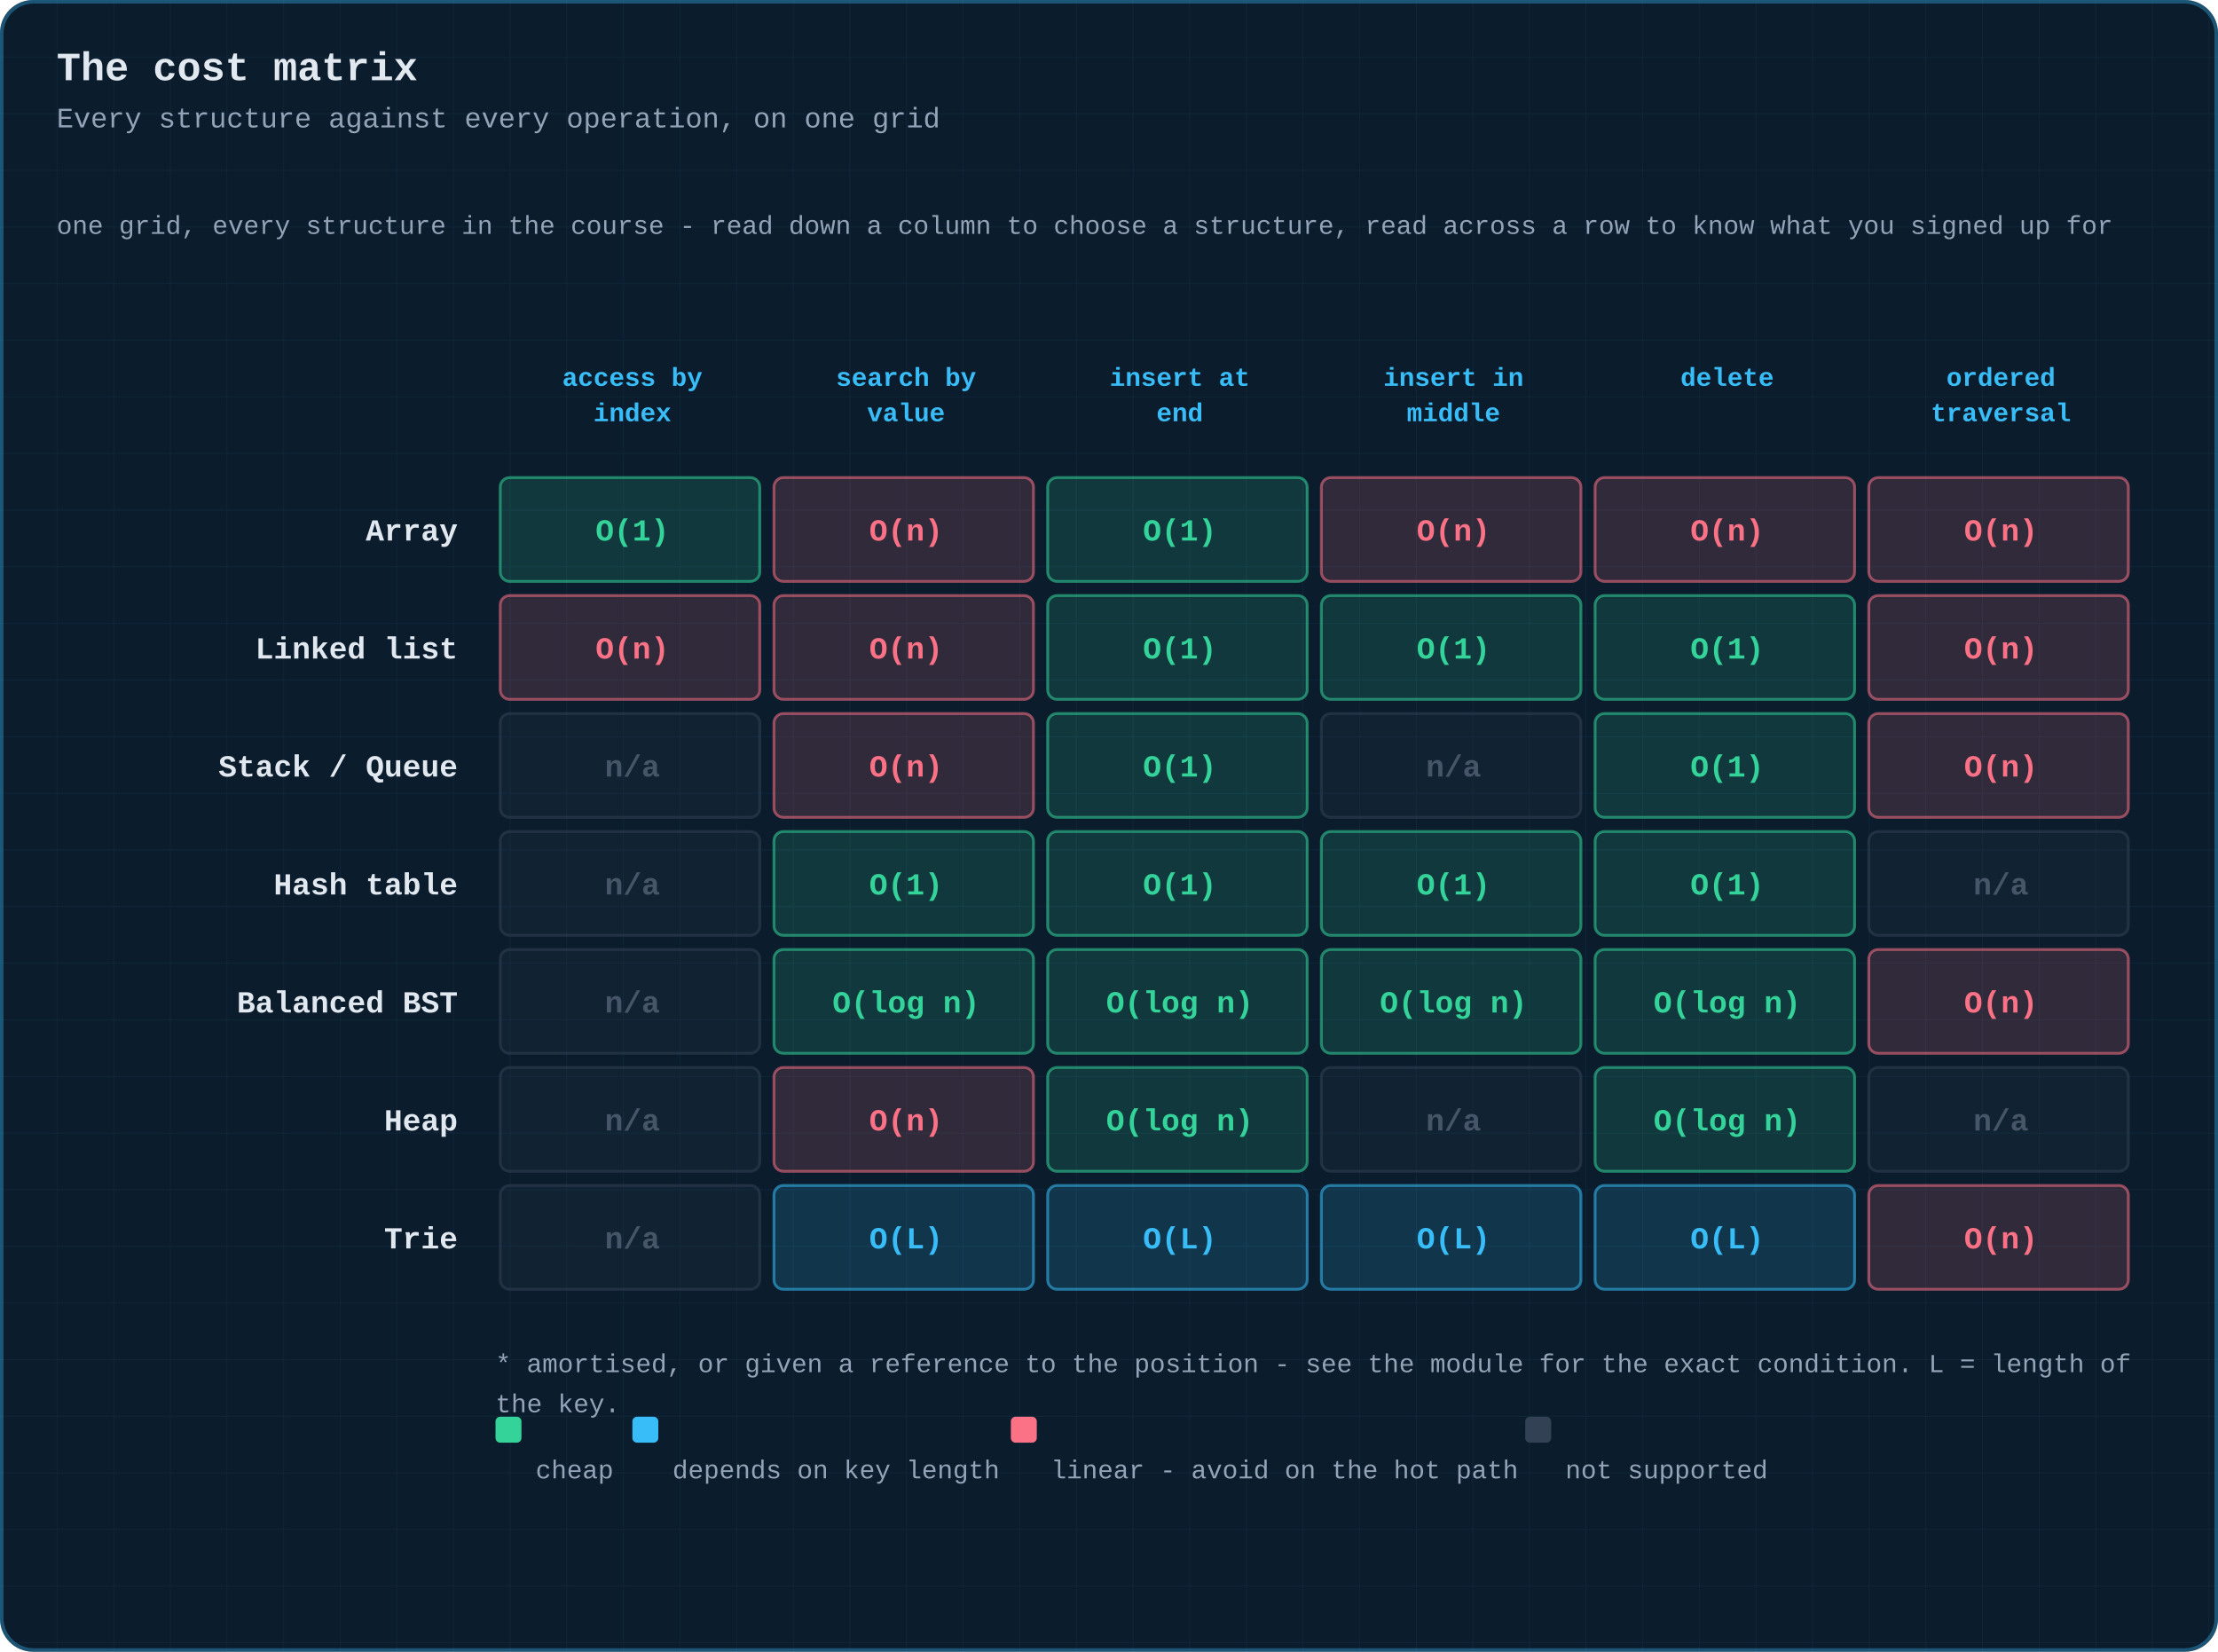
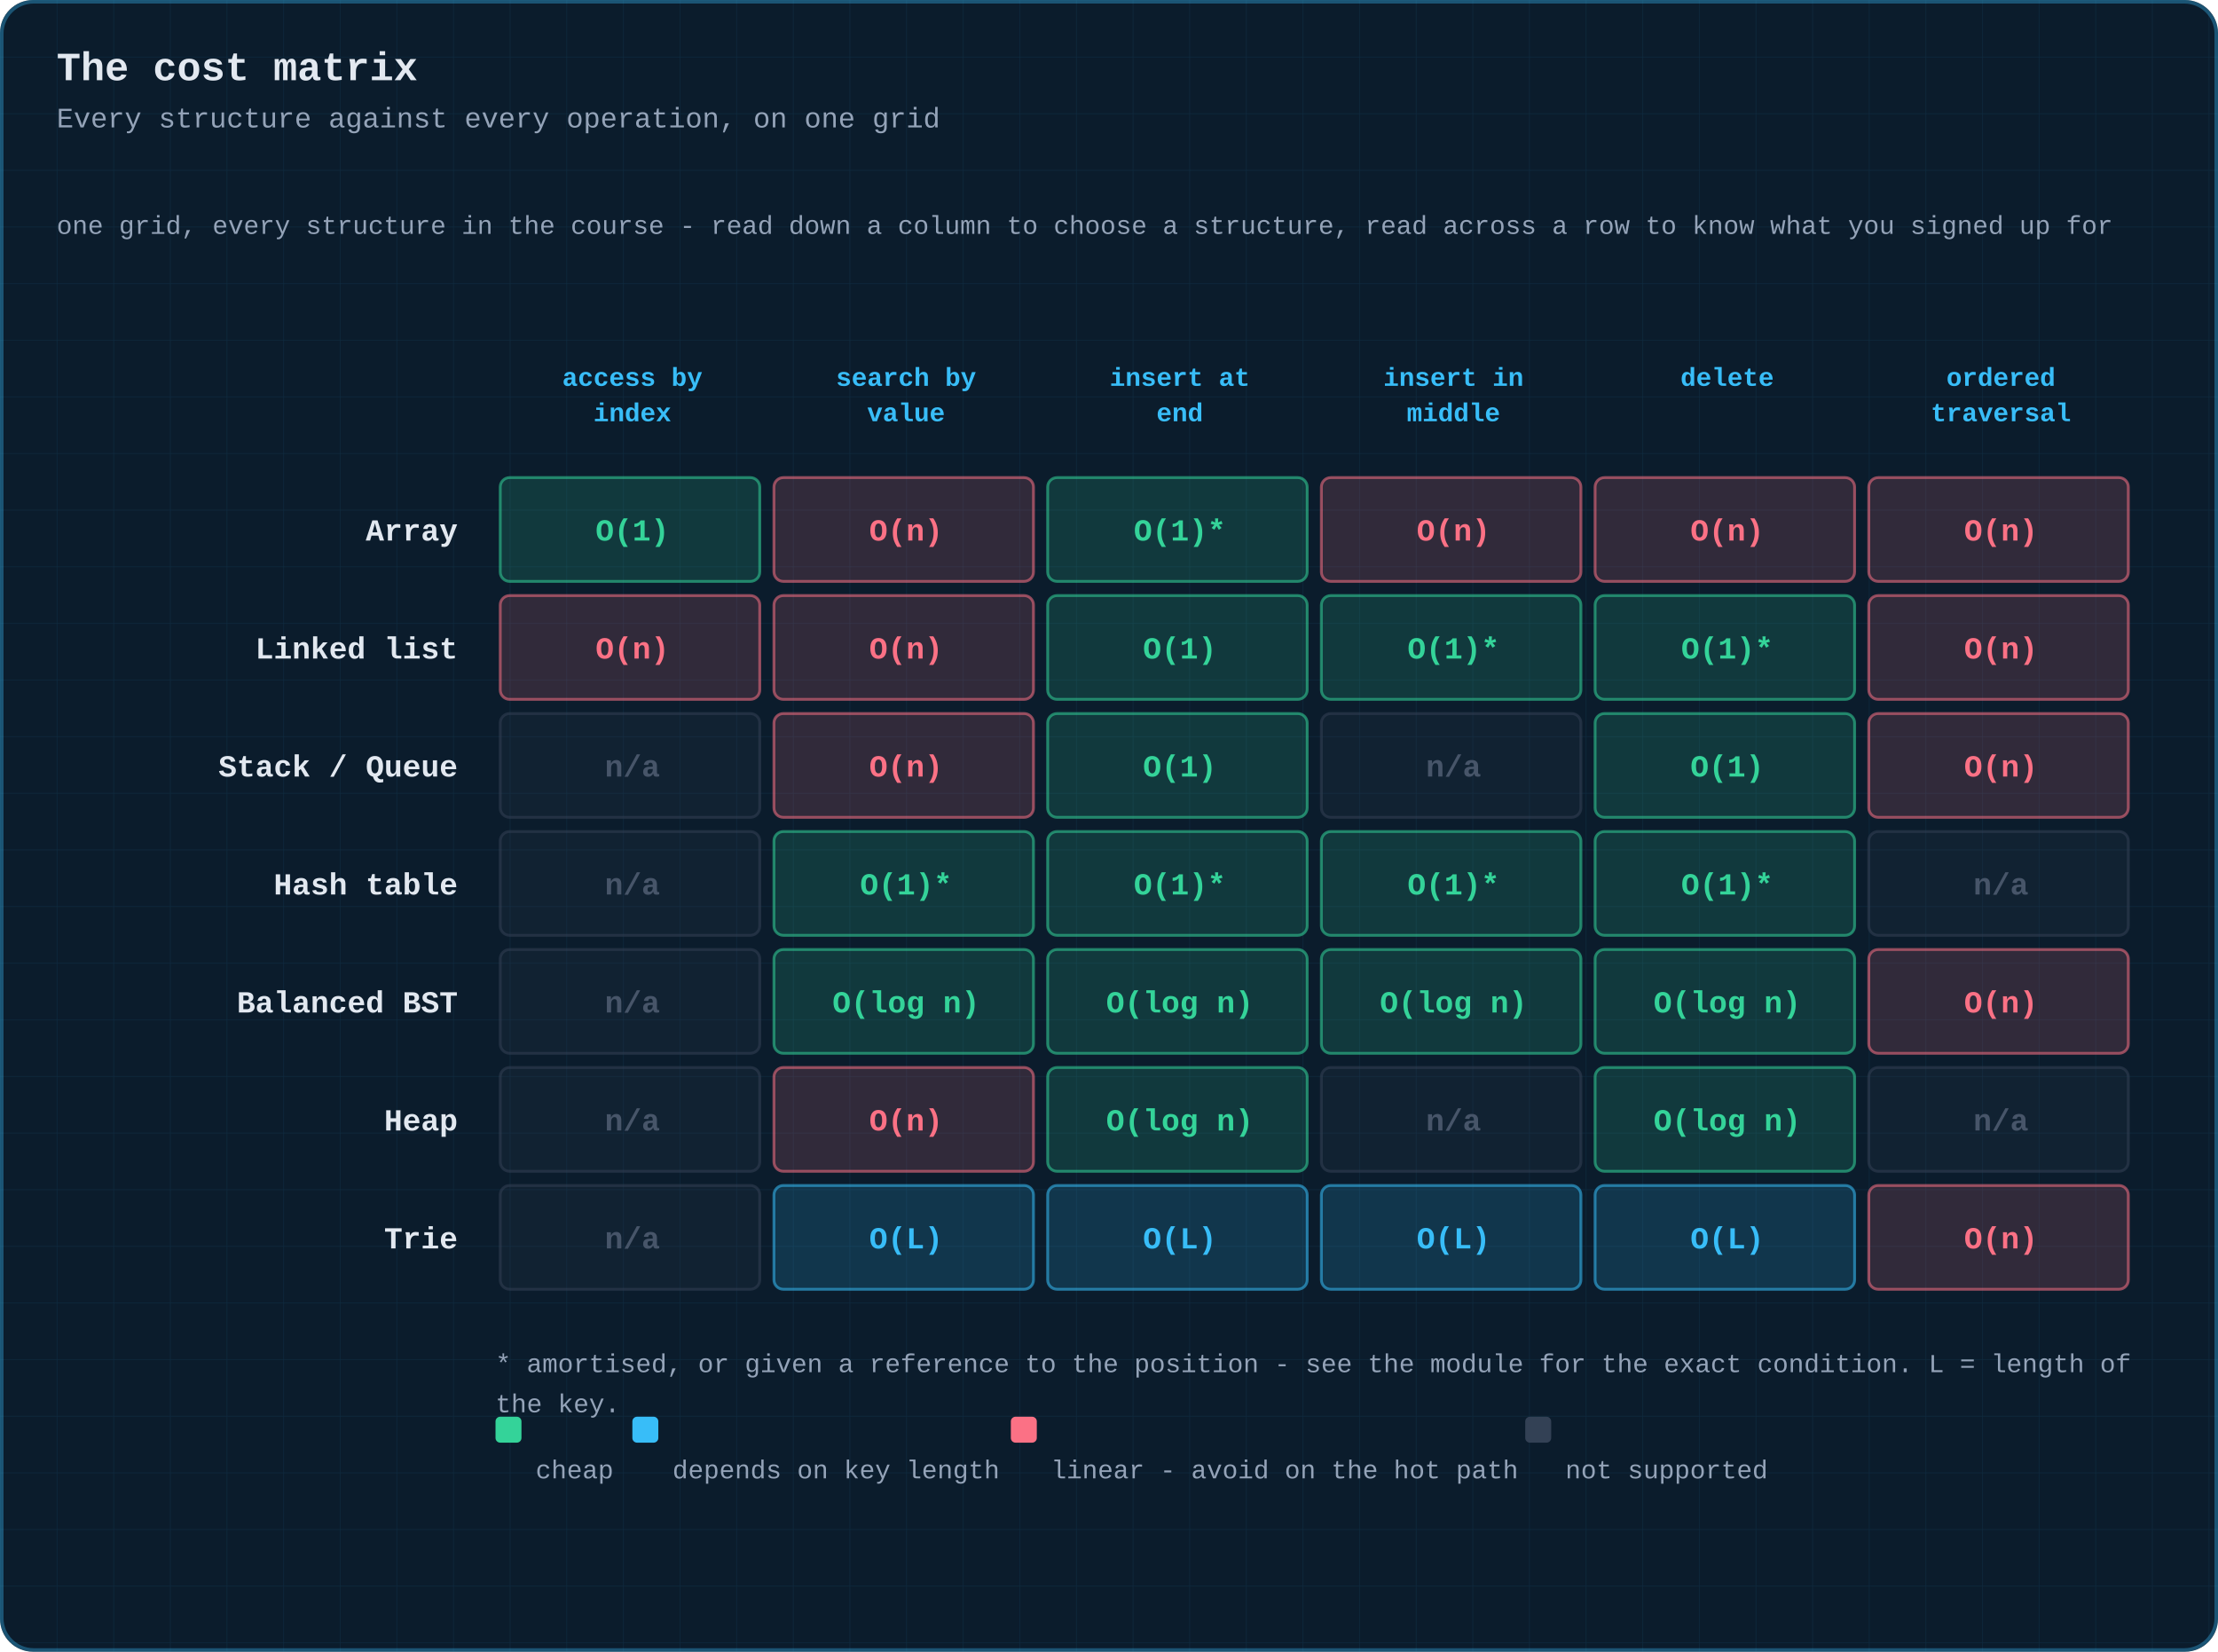
<svg xmlns="http://www.w3.org/2000/svg" viewBox="0 0 940 700" width="940" height="700" role="img" aria-label="A grid comparing the time complexity of every data structure against every common operation">
  <defs>
    <pattern id="g" width="24" height="24" patternUnits="userSpaceOnUse">
      <path d="M24 0H0V24" fill="none" stroke="#38bdf8" stroke-width="0.5" opacity="0.09" />
    </pattern>
    <marker id="ar" viewBox="0 0 10 10" refX="9" refY="5" markerWidth="6" markerHeight="6" orient="auto-start-reverse">
      <path d="M0 0 L10 5 L0 10 z" fill="#38bdf8" />
    </marker>
    <marker id="ara" viewBox="0 0 10 10" refX="9" refY="5" markerWidth="6" markerHeight="6" orient="auto-start-reverse">
      <path d="M0 0 L10 5 L0 10 z" fill="#fbbf24" />
    </marker>
    <marker id="arg" viewBox="0 0 10 10" refX="9" refY="5" markerWidth="6" markerHeight="6" orient="auto-start-reverse">
      <path d="M0 0 L10 5 L0 10 z" fill="#34d399" />
    </marker>
  </defs>
  <style>
  text{font-family:ui-monospace, SFMono-Regular, Menlo, Consolas, 'Liberation Mono', monospace;dominant-baseline:middle}
  .title{fill:#e2e8f0;font-size:17px;font-weight:700;dominant-baseline:auto}
  .sub{fill:#94a3b8;font-size:12px;dominant-baseline:auto}
  .lbl{fill:#94a3b8;font-size:11px;text-anchor:middle}
  .lbl-l{fill:#94a3b8;font-size:11px}
  .val{fill:#e2e8f0;font-size:16px;text-anchor:middle;font-weight:600}
  .idx{fill:#64748b;font-size:10px;text-anchor:middle}
  .cell{fill:#0f2438;stroke:#38bdf8;stroke-width:1.5;rx:4}
  .step{fill:#fbbf24;font-size:12px;font-weight:700}
  .edge{stroke:#38bdf8;stroke-width:1.6;fill:none}

  </style>
  <rect x="0" y="0" width="940" height="700" rx="14" fill="#0b1c2c" />
  <rect x="0" y="0" width="940" height="700" rx="14" fill="url(#g)" />
  <rect x="0.75" y="0.75" width="938.5" height="698.5" rx="13.5" fill="none" stroke="#38bdf8" stroke-width="1.5" opacity="0.35" />
  <text class="title" x="24" y="34">The cost matrix</text>
  <text class="sub" x="24" y="54">Every structure against every operation, on one grid</text>
  <text class="lbl-l hdrline" x="24" y="96">one grid, every structure in the course - read down a column to choose a structure, read across a row to know what you signed up for</text>
  <g transform="translate(0,0.4)">
    <text x="268.0" y="160" font-size="11" font-weight="600" fill="#38bdf8" text-anchor="middle">access by</text>
    <text x="268.0" y="175" font-size="11" font-weight="600" fill="#38bdf8" text-anchor="middle">index</text>
    <text x="384.0" y="160" font-size="11" font-weight="600" fill="#38bdf8" text-anchor="middle">search by</text>
    <text x="384.0" y="175" font-size="11" font-weight="600" fill="#38bdf8" text-anchor="middle">value</text>
    <text x="500.0" y="160" font-size="11" font-weight="600" fill="#38bdf8" text-anchor="middle">insert at</text>
    <text x="500.0" y="175" font-size="11" font-weight="600" fill="#38bdf8" text-anchor="middle">end</text>
    <text x="616.0" y="160" font-size="11" font-weight="600" fill="#38bdf8" text-anchor="middle">insert in</text>
    <text x="616.0" y="175" font-size="11" font-weight="600" fill="#38bdf8" text-anchor="middle">middle</text>
    <text x="732.0" y="160" font-size="11" font-weight="600" fill="#38bdf8" text-anchor="middle">delete</text>
    <text x="848.0" y="160" font-size="11" font-weight="600" fill="#38bdf8" text-anchor="middle">ordered</text>
    <text x="848.0" y="175" font-size="11" font-weight="600" fill="#38bdf8" text-anchor="middle">traversal</text>
    <text x="194" y="225.0" font-size="13" font-weight="600" fill="#e2e8f0" text-anchor="end" dominant-baseline="middle">Array</text>
    <rect x="212" y="202" width="110" height="44" rx="4" fill="#34d399" fill-opacity="0.16" stroke="#34d399" stroke-width="1.2" stroke-opacity="0.55" />
    <text x="268.0" y="225.0" font-size="13" font-weight="600" fill="#34d399" text-anchor="middle" dominant-baseline="middle">O(1)</text>
    <rect x="328" y="202" width="110" height="44" rx="4" fill="#fb7185" fill-opacity="0.16" stroke="#fb7185" stroke-width="1.2" stroke-opacity="0.55" />
    <text x="384.0" y="225.0" font-size="13" font-weight="600" fill="#fb7185" text-anchor="middle" dominant-baseline="middle">O(n)</text>
    <rect x="444" y="202" width="110" height="44" rx="4" fill="#34d399" fill-opacity="0.16" stroke="#34d399" stroke-width="1.2" stroke-opacity="0.55" />
-     <text x="500.0" y="225.0" font-size="13" font-weight="600" fill="#34d399" text-anchor="middle" dominant-baseline="middle">O(1)</text>
+     <text x="500.0" y="225.0" font-size="13" font-weight="600" fill="#34d399" text-anchor="middle" dominant-baseline="middle">O(1)*</text>
    <rect x="560" y="202" width="110" height="44" rx="4" fill="#fb7185" fill-opacity="0.16" stroke="#fb7185" stroke-width="1.2" stroke-opacity="0.55" />
    <text x="616.0" y="225.0" font-size="13" font-weight="600" fill="#fb7185" text-anchor="middle" dominant-baseline="middle">O(n)</text>
    <rect x="676" y="202" width="110" height="44" rx="4" fill="#fb7185" fill-opacity="0.16" stroke="#fb7185" stroke-width="1.2" stroke-opacity="0.55" />
    <text x="732.0" y="225.0" font-size="13" font-weight="600" fill="#fb7185" text-anchor="middle" dominant-baseline="middle">O(n)</text>
    <rect x="792" y="202" width="110" height="44" rx="4" fill="#fb7185" fill-opacity="0.16" stroke="#fb7185" stroke-width="1.2" stroke-opacity="0.55" />
    <text x="848.0" y="225.0" font-size="13" font-weight="600" fill="#fb7185" text-anchor="middle" dominant-baseline="middle">O(n)</text>
    <text x="194" y="275.0" font-size="13" font-weight="600" fill="#e2e8f0" text-anchor="end" dominant-baseline="middle">Linked list</text>
    <rect x="212" y="252" width="110" height="44" rx="4" fill="#fb7185" fill-opacity="0.16" stroke="#fb7185" stroke-width="1.2" stroke-opacity="0.55" />
    <text x="268.0" y="275.0" font-size="13" font-weight="600" fill="#fb7185" text-anchor="middle" dominant-baseline="middle">O(n)</text>
    <rect x="328" y="252" width="110" height="44" rx="4" fill="#fb7185" fill-opacity="0.16" stroke="#fb7185" stroke-width="1.2" stroke-opacity="0.55" />
    <text x="384.0" y="275.0" font-size="13" font-weight="600" fill="#fb7185" text-anchor="middle" dominant-baseline="middle">O(n)</text>
    <rect x="444" y="252" width="110" height="44" rx="4" fill="#34d399" fill-opacity="0.16" stroke="#34d399" stroke-width="1.2" stroke-opacity="0.55" />
    <text x="500.0" y="275.0" font-size="13" font-weight="600" fill="#34d399" text-anchor="middle" dominant-baseline="middle">O(1)</text>
    <rect x="560" y="252" width="110" height="44" rx="4" fill="#34d399" fill-opacity="0.16" stroke="#34d399" stroke-width="1.2" stroke-opacity="0.55" />
-     <text x="616.0" y="275.0" font-size="13" font-weight="600" fill="#34d399" text-anchor="middle" dominant-baseline="middle">O(1)</text>
+     <text x="616.0" y="275.0" font-size="13" font-weight="600" fill="#34d399" text-anchor="middle" dominant-baseline="middle">O(1)*</text>
    <rect x="676" y="252" width="110" height="44" rx="4" fill="#34d399" fill-opacity="0.16" stroke="#34d399" stroke-width="1.2" stroke-opacity="0.55" />
-     <text x="732.0" y="275.0" font-size="13" font-weight="600" fill="#34d399" text-anchor="middle" dominant-baseline="middle">O(1)</text>
+     <text x="732.0" y="275.0" font-size="13" font-weight="600" fill="#34d399" text-anchor="middle" dominant-baseline="middle">O(1)*</text>
    <rect x="792" y="252" width="110" height="44" rx="4" fill="#fb7185" fill-opacity="0.16" stroke="#fb7185" stroke-width="1.2" stroke-opacity="0.55" />
    <text x="848.0" y="275.0" font-size="13" font-weight="600" fill="#fb7185" text-anchor="middle" dominant-baseline="middle">O(n)</text>
    <text x="194" y="325.0" font-size="13" font-weight="600" fill="#e2e8f0" text-anchor="end" dominant-baseline="middle">Stack / Queue</text>
    <rect x="212" y="302" width="110" height="44" rx="4" fill="#334155" fill-opacity="0.16" stroke="#334155" stroke-width="1.2" stroke-opacity="0.55" />
    <text x="268.0" y="325.0" font-size="13" font-weight="600" fill="#475569" text-anchor="middle" dominant-baseline="middle">n/a</text>
    <rect x="328" y="302" width="110" height="44" rx="4" fill="#fb7185" fill-opacity="0.16" stroke="#fb7185" stroke-width="1.2" stroke-opacity="0.55" />
    <text x="384.0" y="325.0" font-size="13" font-weight="600" fill="#fb7185" text-anchor="middle" dominant-baseline="middle">O(n)</text>
    <rect x="444" y="302" width="110" height="44" rx="4" fill="#34d399" fill-opacity="0.16" stroke="#34d399" stroke-width="1.2" stroke-opacity="0.55" />
    <text x="500.0" y="325.0" font-size="13" font-weight="600" fill="#34d399" text-anchor="middle" dominant-baseline="middle">O(1)</text>
    <rect x="560" y="302" width="110" height="44" rx="4" fill="#334155" fill-opacity="0.16" stroke="#334155" stroke-width="1.2" stroke-opacity="0.55" />
    <text x="616.0" y="325.0" font-size="13" font-weight="600" fill="#475569" text-anchor="middle" dominant-baseline="middle">n/a</text>
    <rect x="676" y="302" width="110" height="44" rx="4" fill="#34d399" fill-opacity="0.16" stroke="#34d399" stroke-width="1.2" stroke-opacity="0.55" />
    <text x="732.0" y="325.0" font-size="13" font-weight="600" fill="#34d399" text-anchor="middle" dominant-baseline="middle">O(1)</text>
    <rect x="792" y="302" width="110" height="44" rx="4" fill="#fb7185" fill-opacity="0.16" stroke="#fb7185" stroke-width="1.2" stroke-opacity="0.55" />
    <text x="848.0" y="325.0" font-size="13" font-weight="600" fill="#fb7185" text-anchor="middle" dominant-baseline="middle">O(n)</text>
    <text x="194" y="375.0" font-size="13" font-weight="600" fill="#e2e8f0" text-anchor="end" dominant-baseline="middle">Hash table</text>
    <rect x="212" y="352" width="110" height="44" rx="4" fill="#334155" fill-opacity="0.16" stroke="#334155" stroke-width="1.2" stroke-opacity="0.55" />
    <text x="268.0" y="375.0" font-size="13" font-weight="600" fill="#475569" text-anchor="middle" dominant-baseline="middle">n/a</text>
    <rect x="328" y="352" width="110" height="44" rx="4" fill="#34d399" fill-opacity="0.16" stroke="#34d399" stroke-width="1.2" stroke-opacity="0.55" />
-     <text x="384.0" y="375.0" font-size="13" font-weight="600" fill="#34d399" text-anchor="middle" dominant-baseline="middle">O(1)</text>
+     <text x="384.0" y="375.0" font-size="13" font-weight="600" fill="#34d399" text-anchor="middle" dominant-baseline="middle">O(1)*</text>
    <rect x="444" y="352" width="110" height="44" rx="4" fill="#34d399" fill-opacity="0.16" stroke="#34d399" stroke-width="1.2" stroke-opacity="0.55" />
-     <text x="500.0" y="375.0" font-size="13" font-weight="600" fill="#34d399" text-anchor="middle" dominant-baseline="middle">O(1)</text>
+     <text x="500.0" y="375.0" font-size="13" font-weight="600" fill="#34d399" text-anchor="middle" dominant-baseline="middle">O(1)*</text>
    <rect x="560" y="352" width="110" height="44" rx="4" fill="#34d399" fill-opacity="0.16" stroke="#34d399" stroke-width="1.2" stroke-opacity="0.55" />
-     <text x="616.0" y="375.0" font-size="13" font-weight="600" fill="#34d399" text-anchor="middle" dominant-baseline="middle">O(1)</text>
+     <text x="616.0" y="375.0" font-size="13" font-weight="600" fill="#34d399" text-anchor="middle" dominant-baseline="middle">O(1)*</text>
    <rect x="676" y="352" width="110" height="44" rx="4" fill="#34d399" fill-opacity="0.16" stroke="#34d399" stroke-width="1.2" stroke-opacity="0.55" />
-     <text x="732.0" y="375.0" font-size="13" font-weight="600" fill="#34d399" text-anchor="middle" dominant-baseline="middle">O(1)</text>
+     <text x="732.0" y="375.0" font-size="13" font-weight="600" fill="#34d399" text-anchor="middle" dominant-baseline="middle">O(1)*</text>
    <rect x="792" y="352" width="110" height="44" rx="4" fill="#334155" fill-opacity="0.16" stroke="#334155" stroke-width="1.2" stroke-opacity="0.55" />
    <text x="848.0" y="375.0" font-size="13" font-weight="600" fill="#475569" text-anchor="middle" dominant-baseline="middle">n/a</text>
    <text x="194" y="425.0" font-size="13" font-weight="600" fill="#e2e8f0" text-anchor="end" dominant-baseline="middle">Balanced BST</text>
    <rect x="212" y="402" width="110" height="44" rx="4" fill="#334155" fill-opacity="0.16" stroke="#334155" stroke-width="1.2" stroke-opacity="0.55" />
    <text x="268.0" y="425.0" font-size="13" font-weight="600" fill="#475569" text-anchor="middle" dominant-baseline="middle">n/a</text>
    <rect x="328" y="402" width="110" height="44" rx="4" fill="#34d399" fill-opacity="0.16" stroke="#34d399" stroke-width="1.2" stroke-opacity="0.55" />
    <text x="384.0" y="425.0" font-size="13" font-weight="600" fill="#34d399" text-anchor="middle" dominant-baseline="middle">O(log n)</text>
    <rect x="444" y="402" width="110" height="44" rx="4" fill="#34d399" fill-opacity="0.16" stroke="#34d399" stroke-width="1.2" stroke-opacity="0.55" />
    <text x="500.0" y="425.0" font-size="13" font-weight="600" fill="#34d399" text-anchor="middle" dominant-baseline="middle">O(log n)</text>
    <rect x="560" y="402" width="110" height="44" rx="4" fill="#34d399" fill-opacity="0.16" stroke="#34d399" stroke-width="1.2" stroke-opacity="0.55" />
    <text x="616.0" y="425.0" font-size="13" font-weight="600" fill="#34d399" text-anchor="middle" dominant-baseline="middle">O(log n)</text>
    <rect x="676" y="402" width="110" height="44" rx="4" fill="#34d399" fill-opacity="0.16" stroke="#34d399" stroke-width="1.2" stroke-opacity="0.55" />
    <text x="732.0" y="425.0" font-size="13" font-weight="600" fill="#34d399" text-anchor="middle" dominant-baseline="middle">O(log n)</text>
    <rect x="792" y="402" width="110" height="44" rx="4" fill="#fb7185" fill-opacity="0.16" stroke="#fb7185" stroke-width="1.2" stroke-opacity="0.55" />
    <text x="848.0" y="425.0" font-size="13" font-weight="600" fill="#fb7185" text-anchor="middle" dominant-baseline="middle">O(n)</text>
    <text x="194" y="475.0" font-size="13" font-weight="600" fill="#e2e8f0" text-anchor="end" dominant-baseline="middle">Heap</text>
    <rect x="212" y="452" width="110" height="44" rx="4" fill="#334155" fill-opacity="0.16" stroke="#334155" stroke-width="1.2" stroke-opacity="0.55" />
    <text x="268.0" y="475.0" font-size="13" font-weight="600" fill="#475569" text-anchor="middle" dominant-baseline="middle">n/a</text>
    <rect x="328" y="452" width="110" height="44" rx="4" fill="#fb7185" fill-opacity="0.16" stroke="#fb7185" stroke-width="1.2" stroke-opacity="0.55" />
    <text x="384.0" y="475.0" font-size="13" font-weight="600" fill="#fb7185" text-anchor="middle" dominant-baseline="middle">O(n)</text>
    <rect x="444" y="452" width="110" height="44" rx="4" fill="#34d399" fill-opacity="0.16" stroke="#34d399" stroke-width="1.2" stroke-opacity="0.55" />
    <text x="500.0" y="475.0" font-size="13" font-weight="600" fill="#34d399" text-anchor="middle" dominant-baseline="middle">O(log n)</text>
    <rect x="560" y="452" width="110" height="44" rx="4" fill="#334155" fill-opacity="0.16" stroke="#334155" stroke-width="1.2" stroke-opacity="0.55" />
    <text x="616.0" y="475.0" font-size="13" font-weight="600" fill="#475569" text-anchor="middle" dominant-baseline="middle">n/a</text>
    <rect x="676" y="452" width="110" height="44" rx="4" fill="#34d399" fill-opacity="0.16" stroke="#34d399" stroke-width="1.2" stroke-opacity="0.55" />
    <text x="732.0" y="475.0" font-size="13" font-weight="600" fill="#34d399" text-anchor="middle" dominant-baseline="middle">O(log n)</text>
    <rect x="792" y="452" width="110" height="44" rx="4" fill="#334155" fill-opacity="0.16" stroke="#334155" stroke-width="1.2" stroke-opacity="0.55" />
    <text x="848.0" y="475.0" font-size="13" font-weight="600" fill="#475569" text-anchor="middle" dominant-baseline="middle">n/a</text>
    <text x="194" y="525.0" font-size="13" font-weight="600" fill="#e2e8f0" text-anchor="end" dominant-baseline="middle">Trie</text>
    <rect x="212" y="502" width="110" height="44" rx="4" fill="#334155" fill-opacity="0.16" stroke="#334155" stroke-width="1.2" stroke-opacity="0.55" />
    <text x="268.0" y="525.0" font-size="13" font-weight="600" fill="#475569" text-anchor="middle" dominant-baseline="middle">n/a</text>
    <rect x="328" y="502" width="110" height="44" rx="4" fill="#38bdf8" fill-opacity="0.16" stroke="#38bdf8" stroke-width="1.2" stroke-opacity="0.55" />
    <text x="384.0" y="525.0" font-size="13" font-weight="600" fill="#38bdf8" text-anchor="middle" dominant-baseline="middle">O(L)</text>
    <rect x="444" y="502" width="110" height="44" rx="4" fill="#38bdf8" fill-opacity="0.16" stroke="#38bdf8" stroke-width="1.2" stroke-opacity="0.55" />
    <text x="500.0" y="525.0" font-size="13" font-weight="600" fill="#38bdf8" text-anchor="middle" dominant-baseline="middle">O(L)</text>
    <rect x="560" y="502" width="110" height="44" rx="4" fill="#38bdf8" fill-opacity="0.16" stroke="#38bdf8" stroke-width="1.2" stroke-opacity="0.55" />
    <text x="616.0" y="525.0" font-size="13" font-weight="600" fill="#38bdf8" text-anchor="middle" dominant-baseline="middle">O(L)</text>
    <rect x="676" y="502" width="110" height="44" rx="4" fill="#38bdf8" fill-opacity="0.16" stroke="#38bdf8" stroke-width="1.2" stroke-opacity="0.55" />
    <text x="732.0" y="525.0" font-size="13" font-weight="600" fill="#38bdf8" text-anchor="middle" dominant-baseline="middle">O(L)</text>
    <rect x="792" y="502" width="110" height="44" rx="4" fill="#fb7185" fill-opacity="0.16" stroke="#fb7185" stroke-width="1.2" stroke-opacity="0.55" />
    <text x="848.0" y="525.0" font-size="13" font-weight="600" fill="#fb7185" text-anchor="middle" dominant-baseline="middle">O(n)</text>
    <text x="210" y="578" font-size="11" fill="#94a3b8">
      <tspan x="210" dy="0">* amortised, or given a reference to the position - see the module for the exact condition. L = length of</tspan>
      <tspan x="210" dy="17.0">the key.</tspan>
    </text>
    <rect x="210" y="600" width="11" height="11" rx="2" fill="#34d399" />
    <text class="lbl-l" x="227" y="623">cheap</text>
    <rect x="268.0" y="600" width="11" height="11" rx="2" fill="#38bdf8" />
    <text class="lbl-l" x="285.0" y="623">depends on key length</text>
    <rect x="428.4" y="600" width="11" height="11" rx="2" fill="#fb7185" />
    <text class="lbl-l" x="445.4" y="623">linear - avoid on the hot path</text>
    <rect x="646.4" y="600" width="11" height="11" rx="2" fill="#334155" />
    <text class="lbl-l" x="663.4" y="623">not supported</text>
  </g>
</svg>
